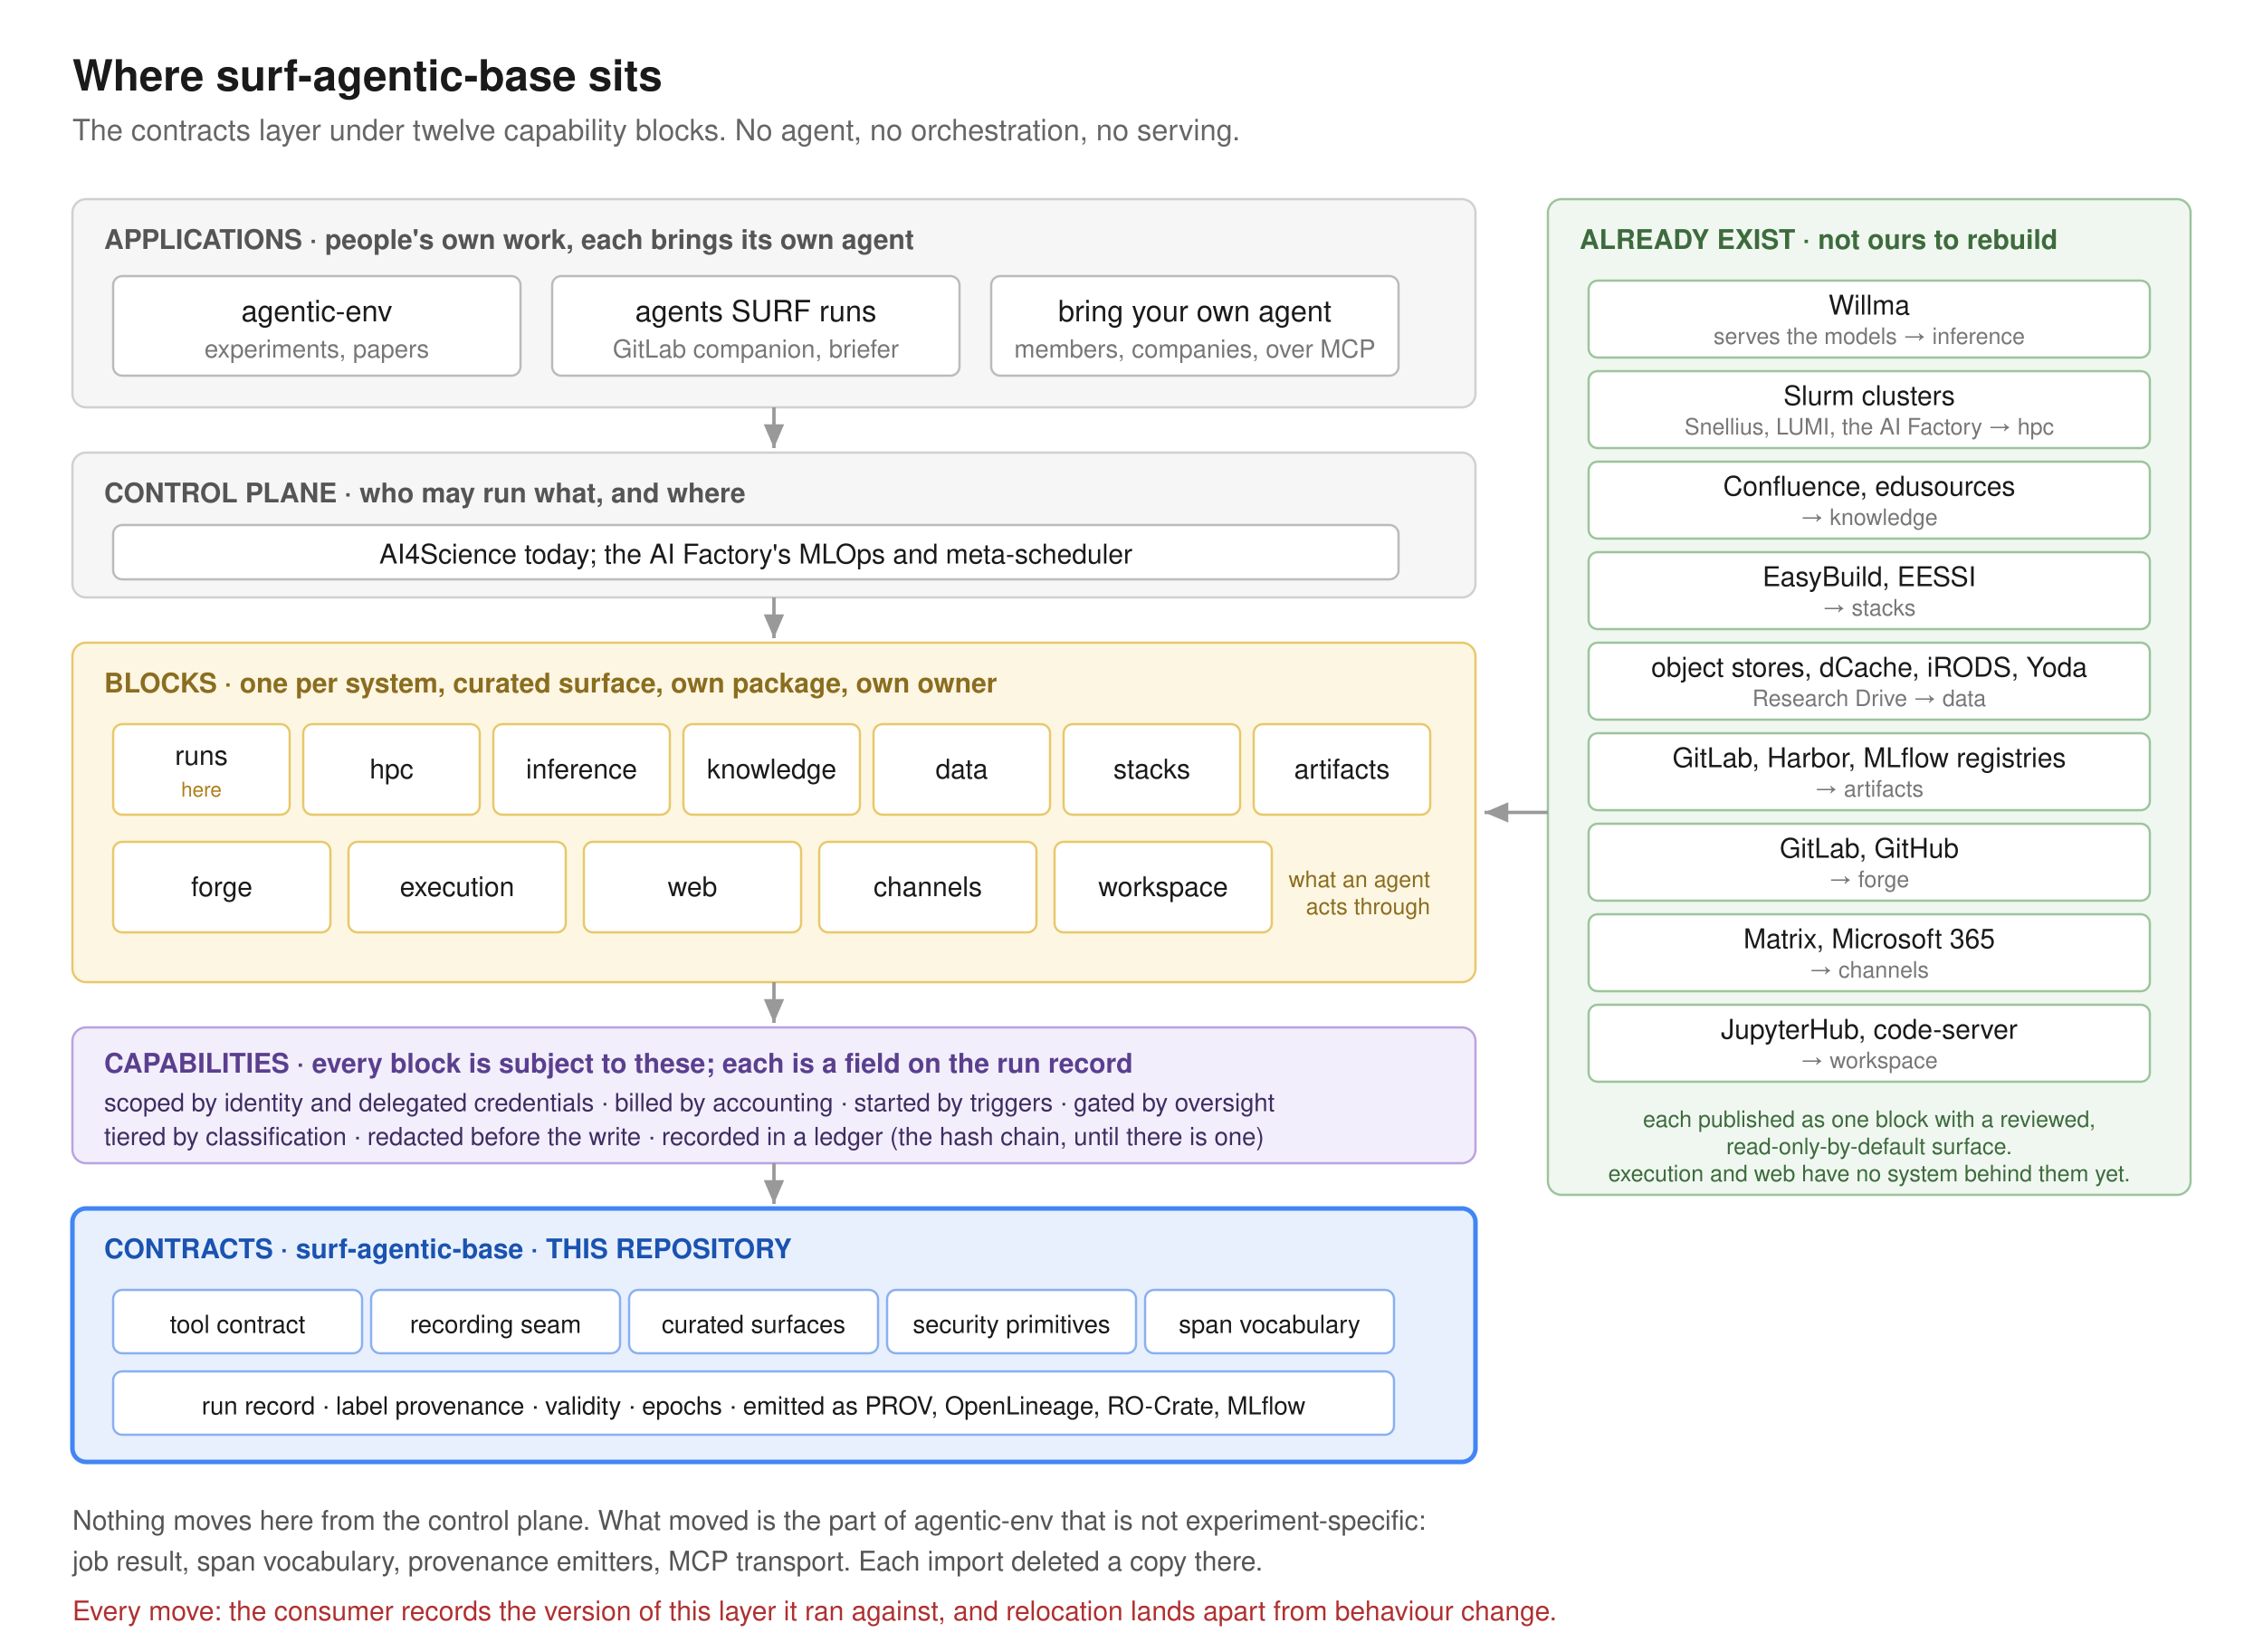
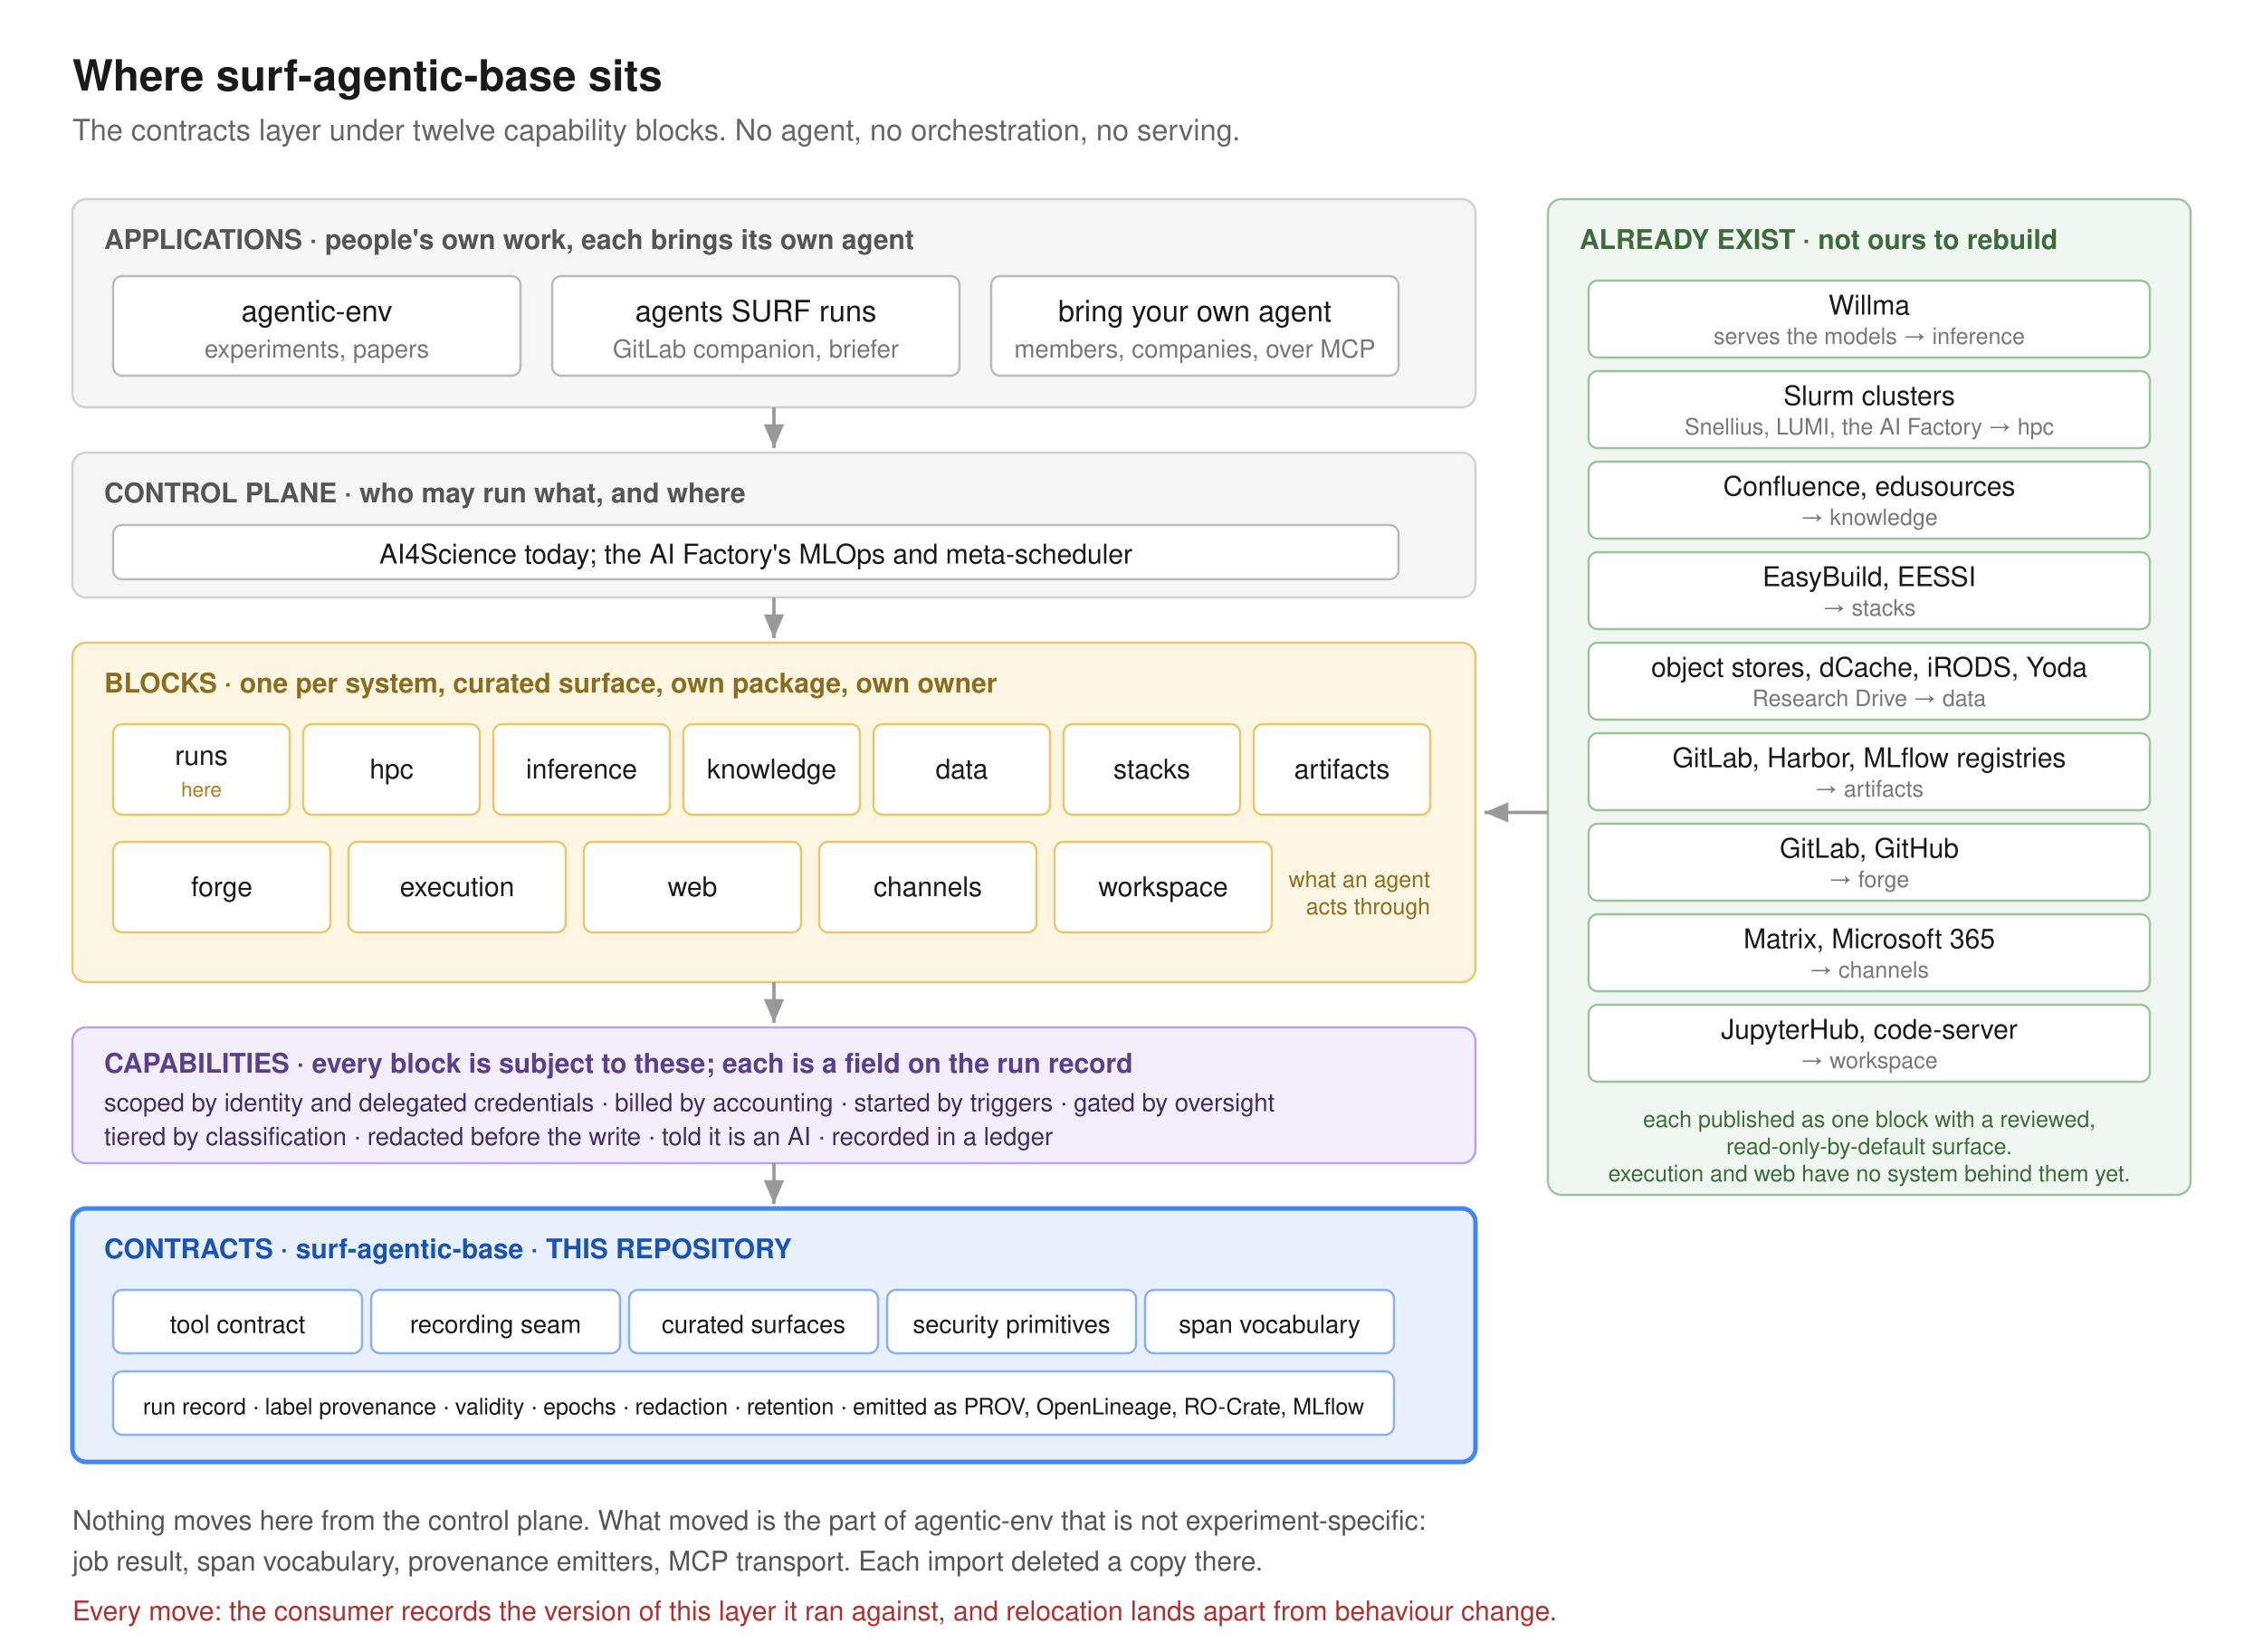
<svg xmlns="http://www.w3.org/2000/svg" width="1000" height="730" viewBox="0 0 1000 730" font-family="Helvetica, Arial, sans-serif">
  <rect width="1000" height="730" fill="#ffffff" />
  <text x="32" y="40" font-size="19" font-weight="600" fill="#1a1a1a">Where surf-agentic-base sits</text>
  <text x="32" y="62" font-size="13" fill="#666">The contracts layer under twelve capability blocks. No agent, no orchestration, no serving.</text>
  <rect x="32" y="88" width="620" height="92" rx="6" fill="#f6f6f6" stroke="#d0d0d0" />
  <text x="46" y="110" font-size="12" font-weight="600" fill="#555">APPLICATIONS · people's own work, each brings its own agent</text>
  <rect x="50" y="122" width="180" height="44" rx="4" fill="#ffffff" stroke="#bbb" />
  <text x="140" y="142" font-size="13" text-anchor="middle" fill="#1a1a1a">agentic-env</text>
  <text x="140" y="158" font-size="11" text-anchor="middle" fill="#777">experiments, papers</text>
  <rect x="244" y="122" width="180" height="44" rx="4" fill="#ffffff" stroke="#bbb" />
  <text x="334" y="142" font-size="13" text-anchor="middle" fill="#1a1a1a">agents SURF runs</text>
  <text x="334" y="158" font-size="11" text-anchor="middle" fill="#777">GitLab companion, briefer</text>
  <rect x="438" y="122" width="180" height="44" rx="4" fill="#ffffff" stroke="#bbb" />
  <text x="528" y="142" font-size="13" text-anchor="middle" fill="#1a1a1a">bring your own agent</text>
  <text x="528" y="158" font-size="11" text-anchor="middle" fill="#777">members, companies, over MCP</text>
  <rect x="32" y="200" width="620" height="64" rx="6" fill="#f6f6f6" stroke="#d0d0d0" />
  <text x="46" y="222" font-size="12" font-weight="600" fill="#555">CONTROL PLANE · who may run what, and where</text>
  <rect x="50" y="232" width="568" height="24" rx="4" fill="#ffffff" stroke="#bbb" />
  <text x="334" y="249" font-size="12" text-anchor="middle" fill="#1a1a1a">AI4Science today; the AI Factory's MLOps and meta-scheduler</text>
  <rect x="32" y="284" width="620" height="150" rx="6" fill="#fdf6e3" stroke="#e8c86a" />
  <text x="46" y="306" font-size="12" font-weight="600" fill="#8a6d1f">BLOCKS · one per system, curated surface, own package, own owner</text>
  <rect x="50" y="320" width="78" height="40" rx="4" fill="#ffffff" stroke="#e8c86a" />
  <text x="89" y="338" font-size="12" text-anchor="middle" fill="#1a1a1a">runs</text>
  <text x="89" y="352" font-size="9" text-anchor="middle" fill="#b07d1a">here</text>
  <rect x="134" y="320" width="78" height="40" rx="4" fill="#ffffff" stroke="#e8c86a" />
  <text x="173" y="344" font-size="12" text-anchor="middle" fill="#1a1a1a">hpc</text>
  <rect x="218" y="320" width="78" height="40" rx="4" fill="#ffffff" stroke="#e8c86a" />
  <text x="257" y="344" font-size="12" text-anchor="middle" fill="#1a1a1a">inference</text>
  <rect x="302" y="320" width="78" height="40" rx="4" fill="#ffffff" stroke="#e8c86a" />
  <text x="341" y="344" font-size="12" text-anchor="middle" fill="#1a1a1a">knowledge</text>
  <rect x="386" y="320" width="78" height="40" rx="4" fill="#ffffff" stroke="#e8c86a" />
  <text x="425" y="344" font-size="12" text-anchor="middle" fill="#1a1a1a">data</text>
  <rect x="470" y="320" width="78" height="40" rx="4" fill="#ffffff" stroke="#e8c86a" />
  <text x="509" y="344" font-size="12" text-anchor="middle" fill="#1a1a1a">stacks</text>
  <rect x="554" y="320" width="78" height="40" rx="4" fill="#ffffff" stroke="#e8c86a" />
  <text x="593" y="344" font-size="12" text-anchor="middle" fill="#1a1a1a">artifacts</text>
  <rect x="50" y="372" width="96" height="40" rx="4" fill="#ffffff" stroke="#e8c86a" />
  <text x="98" y="396" font-size="12" text-anchor="middle" fill="#1a1a1a">forge</text>
  <rect x="154" y="372" width="96" height="40" rx="4" fill="#ffffff" stroke="#e8c86a" />
  <text x="202" y="396" font-size="12" text-anchor="middle" fill="#1a1a1a">execution</text>
  <rect x="258" y="372" width="96" height="40" rx="4" fill="#ffffff" stroke="#e8c86a" />
  <text x="306" y="396" font-size="12" text-anchor="middle" fill="#1a1a1a">web</text>
  <rect x="362" y="372" width="96" height="40" rx="4" fill="#ffffff" stroke="#e8c86a" />
  <text x="410" y="396" font-size="12" text-anchor="middle" fill="#1a1a1a">channels</text>
  <rect x="466" y="372" width="96" height="40" rx="4" fill="#ffffff" stroke="#e8c86a" />
  <text x="514" y="396" font-size="12" text-anchor="middle" fill="#1a1a1a">workspace</text>
  <text x="632" y="392" font-size="10" text-anchor="end" fill="#8a6d1f">what an agent</text>
  <text x="632" y="404" font-size="10" text-anchor="end" fill="#8a6d1f">acts through</text>
  <rect x="32" y="454" width="620" height="60" rx="6" fill="#f3eefb" stroke="#b9a3e0" />
  <text x="46" y="474" font-size="12" font-weight="600" fill="#5a3f8f">CAPABILITIES · every block is subject to these; each is a field on the run record</text>
  <text x="46" y="491" font-size="11" fill="#3d2d63">scoped by identity and delegated credentials · billed by accounting · started by triggers · gated by oversight</text>
-   <text x="46" y="506" font-size="11" fill="#3d2d63">tiered by classification · redacted before the write · recorded in a ledger (the hash chain, until there is one)</text>
+   <text x="46" y="506" font-size="11" fill="#3d2d63">tiered by classification · redacted before the write · told it is an AI · recorded in a ledger</text>
  <rect x="32" y="534" width="620" height="112" rx="6" fill="#e8f0fe" stroke="#4285f4" stroke-width="2" />
  <text x="46" y="556" font-size="12" font-weight="600" fill="#1a53b0">CONTRACTS · surf-agentic-base · THIS REPOSITORY</text>
  <rect x="50" y="570" width="110" height="28" rx="4" fill="#ffffff" stroke="#8ab0f0" />
  <text x="105" y="589" font-size="11" text-anchor="middle" fill="#1a1a1a">tool contract</text>
  <rect x="164" y="570" width="110" height="28" rx="4" fill="#ffffff" stroke="#8ab0f0" />
  <text x="219" y="589" font-size="11" text-anchor="middle" fill="#1a1a1a">recording seam</text>
  <rect x="278" y="570" width="110" height="28" rx="4" fill="#ffffff" stroke="#8ab0f0" />
  <text x="333" y="589" font-size="11" text-anchor="middle" fill="#1a1a1a">curated surfaces</text>
  <rect x="392" y="570" width="110" height="28" rx="4" fill="#ffffff" stroke="#8ab0f0" />
  <text x="447" y="589" font-size="11" text-anchor="middle" fill="#1a1a1a">security primitives</text>
  <rect x="506" y="570" width="110" height="28" rx="4" fill="#ffffff" stroke="#8ab0f0" />
  <text x="561" y="589" font-size="11" text-anchor="middle" fill="#1a1a1a">span vocabulary</text>
  <rect x="50" y="606" width="566" height="28" rx="4" fill="#ffffff" stroke="#8ab0f0" />
-   <text x="333" y="625" font-size="11" text-anchor="middle" fill="#1a1a1a">run record · label provenance · validity · epochs · emitted as PROV, OpenLineage, RO-Crate, MLflow</text>
+   <text x="333" y="625" font-size="10" text-anchor="middle" fill="#1a1a1a">run record · label provenance · validity · epochs · redaction · retention · emitted as PROV, OpenLineage, RO-Crate, MLflow</text>
  <rect x="684" y="88" width="284" height="440" rx="6" fill="#f0f7f0" stroke="#9dc49d" />
  <text x="698" y="110" font-size="12" font-weight="600" fill="#3d6b3d">ALREADY EXIST · not ours to rebuild</text>
  <rect x="702" y="124" width="248" height="34" rx="4" fill="#ffffff" stroke="#9dc49d" />
  <text x="826" y="139" font-size="12" text-anchor="middle" fill="#1a1a1a">Willma</text>
  <text x="826" y="152" font-size="10" text-anchor="middle" fill="#777">serves the models → inference</text>
  <rect x="702" y="164" width="248" height="34" rx="4" fill="#ffffff" stroke="#9dc49d" />
  <text x="826" y="179" font-size="12" text-anchor="middle" fill="#1a1a1a">Slurm clusters</text>
  <text x="826" y="192" font-size="10" text-anchor="middle" fill="#777">Snellius, LUMI, the AI Factory → hpc</text>
  <rect x="702" y="204" width="248" height="34" rx="4" fill="#ffffff" stroke="#9dc49d" />
  <text x="826" y="219" font-size="12" text-anchor="middle" fill="#1a1a1a">Confluence, edusources</text>
  <text x="826" y="232" font-size="10" text-anchor="middle" fill="#777">→ knowledge</text>
  <rect x="702" y="244" width="248" height="34" rx="4" fill="#ffffff" stroke="#9dc49d" />
  <text x="826" y="259" font-size="12" text-anchor="middle" fill="#1a1a1a">EasyBuild, EESSI</text>
  <text x="826" y="272" font-size="10" text-anchor="middle" fill="#777">→ stacks</text>
  <rect x="702" y="284" width="248" height="34" rx="4" fill="#ffffff" stroke="#9dc49d" />
  <text x="826" y="299" font-size="12" text-anchor="middle" fill="#1a1a1a">object stores, dCache, iRODS, Yoda</text>
  <text x="826" y="312" font-size="10" text-anchor="middle" fill="#777">Research Drive → data</text>
  <rect x="702" y="324" width="248" height="34" rx="4" fill="#ffffff" stroke="#9dc49d" />
  <text x="826" y="339" font-size="12" text-anchor="middle" fill="#1a1a1a">GitLab, Harbor, MLflow registries</text>
  <text x="826" y="352" font-size="10" text-anchor="middle" fill="#777">→ artifacts</text>
  <rect x="702" y="364" width="248" height="34" rx="4" fill="#ffffff" stroke="#9dc49d" />
  <text x="826" y="379" font-size="12" text-anchor="middle" fill="#1a1a1a">GitLab, GitHub</text>
  <text x="826" y="392" font-size="10" text-anchor="middle" fill="#777">→ forge</text>
  <rect x="702" y="404" width="248" height="34" rx="4" fill="#ffffff" stroke="#9dc49d" />
  <text x="826" y="419" font-size="12" text-anchor="middle" fill="#1a1a1a">Matrix, Microsoft 365</text>
  <text x="826" y="432" font-size="10" text-anchor="middle" fill="#777">→ channels</text>
  <rect x="702" y="444" width="248" height="34" rx="4" fill="#ffffff" stroke="#9dc49d" />
  <text x="826" y="459" font-size="12" text-anchor="middle" fill="#1a1a1a">JupyterHub, code-server</text>
  <text x="826" y="472" font-size="10" text-anchor="middle" fill="#777">→ workspace</text>
  <text x="826" y="498" font-size="10" text-anchor="middle" fill="#3d6b3d">each published as one block with a reviewed,</text>
  <text x="826" y="510" font-size="10" text-anchor="middle" fill="#3d6b3d">read-only-by-default surface.</text>
  <text x="826" y="522" font-size="10" text-anchor="middle" fill="#3d6b3d">execution and web have no system behind them yet.</text>
  <defs>
    <marker id="a" markerWidth="9" markerHeight="9" refX="7" refY="3" orient="auto">
      <path d="M0,0 L0,6 L7,3 z" fill="#999" />
    </marker>
  </defs>
  <line x1="342" y1="180" x2="342" y2="198" stroke="#999" stroke-width="1.5" marker-end="url(#a)" />
  <line x1="342" y1="264" x2="342" y2="282" stroke="#999" stroke-width="1.5" marker-end="url(#a)" />
  <line x1="342" y1="434" x2="342" y2="452" stroke="#999" stroke-width="1.5" marker-end="url(#a)" />
  <line x1="342" y1="514" x2="342" y2="532" stroke="#999" stroke-width="1.5" marker-end="url(#a)" />
  <line x1="684" y1="359" x2="656" y2="359" stroke="#999" stroke-width="1.5" marker-end="url(#a)" />
  <text x="32" y="676" font-size="12" fill="#555">Nothing moves here from the control plane. What moved is the part of agentic-env that is not experiment-specific:</text>
  <text x="32" y="694" font-size="12" fill="#555">job result, span vocabulary, provenance emitters, MCP transport. Each import deleted a copy there.</text>
  <text x="32" y="716" font-size="12" fill="#b03030">Every move: the consumer records the version of this layer it ran against, and relocation lands apart from behaviour change.</text>
</svg>
